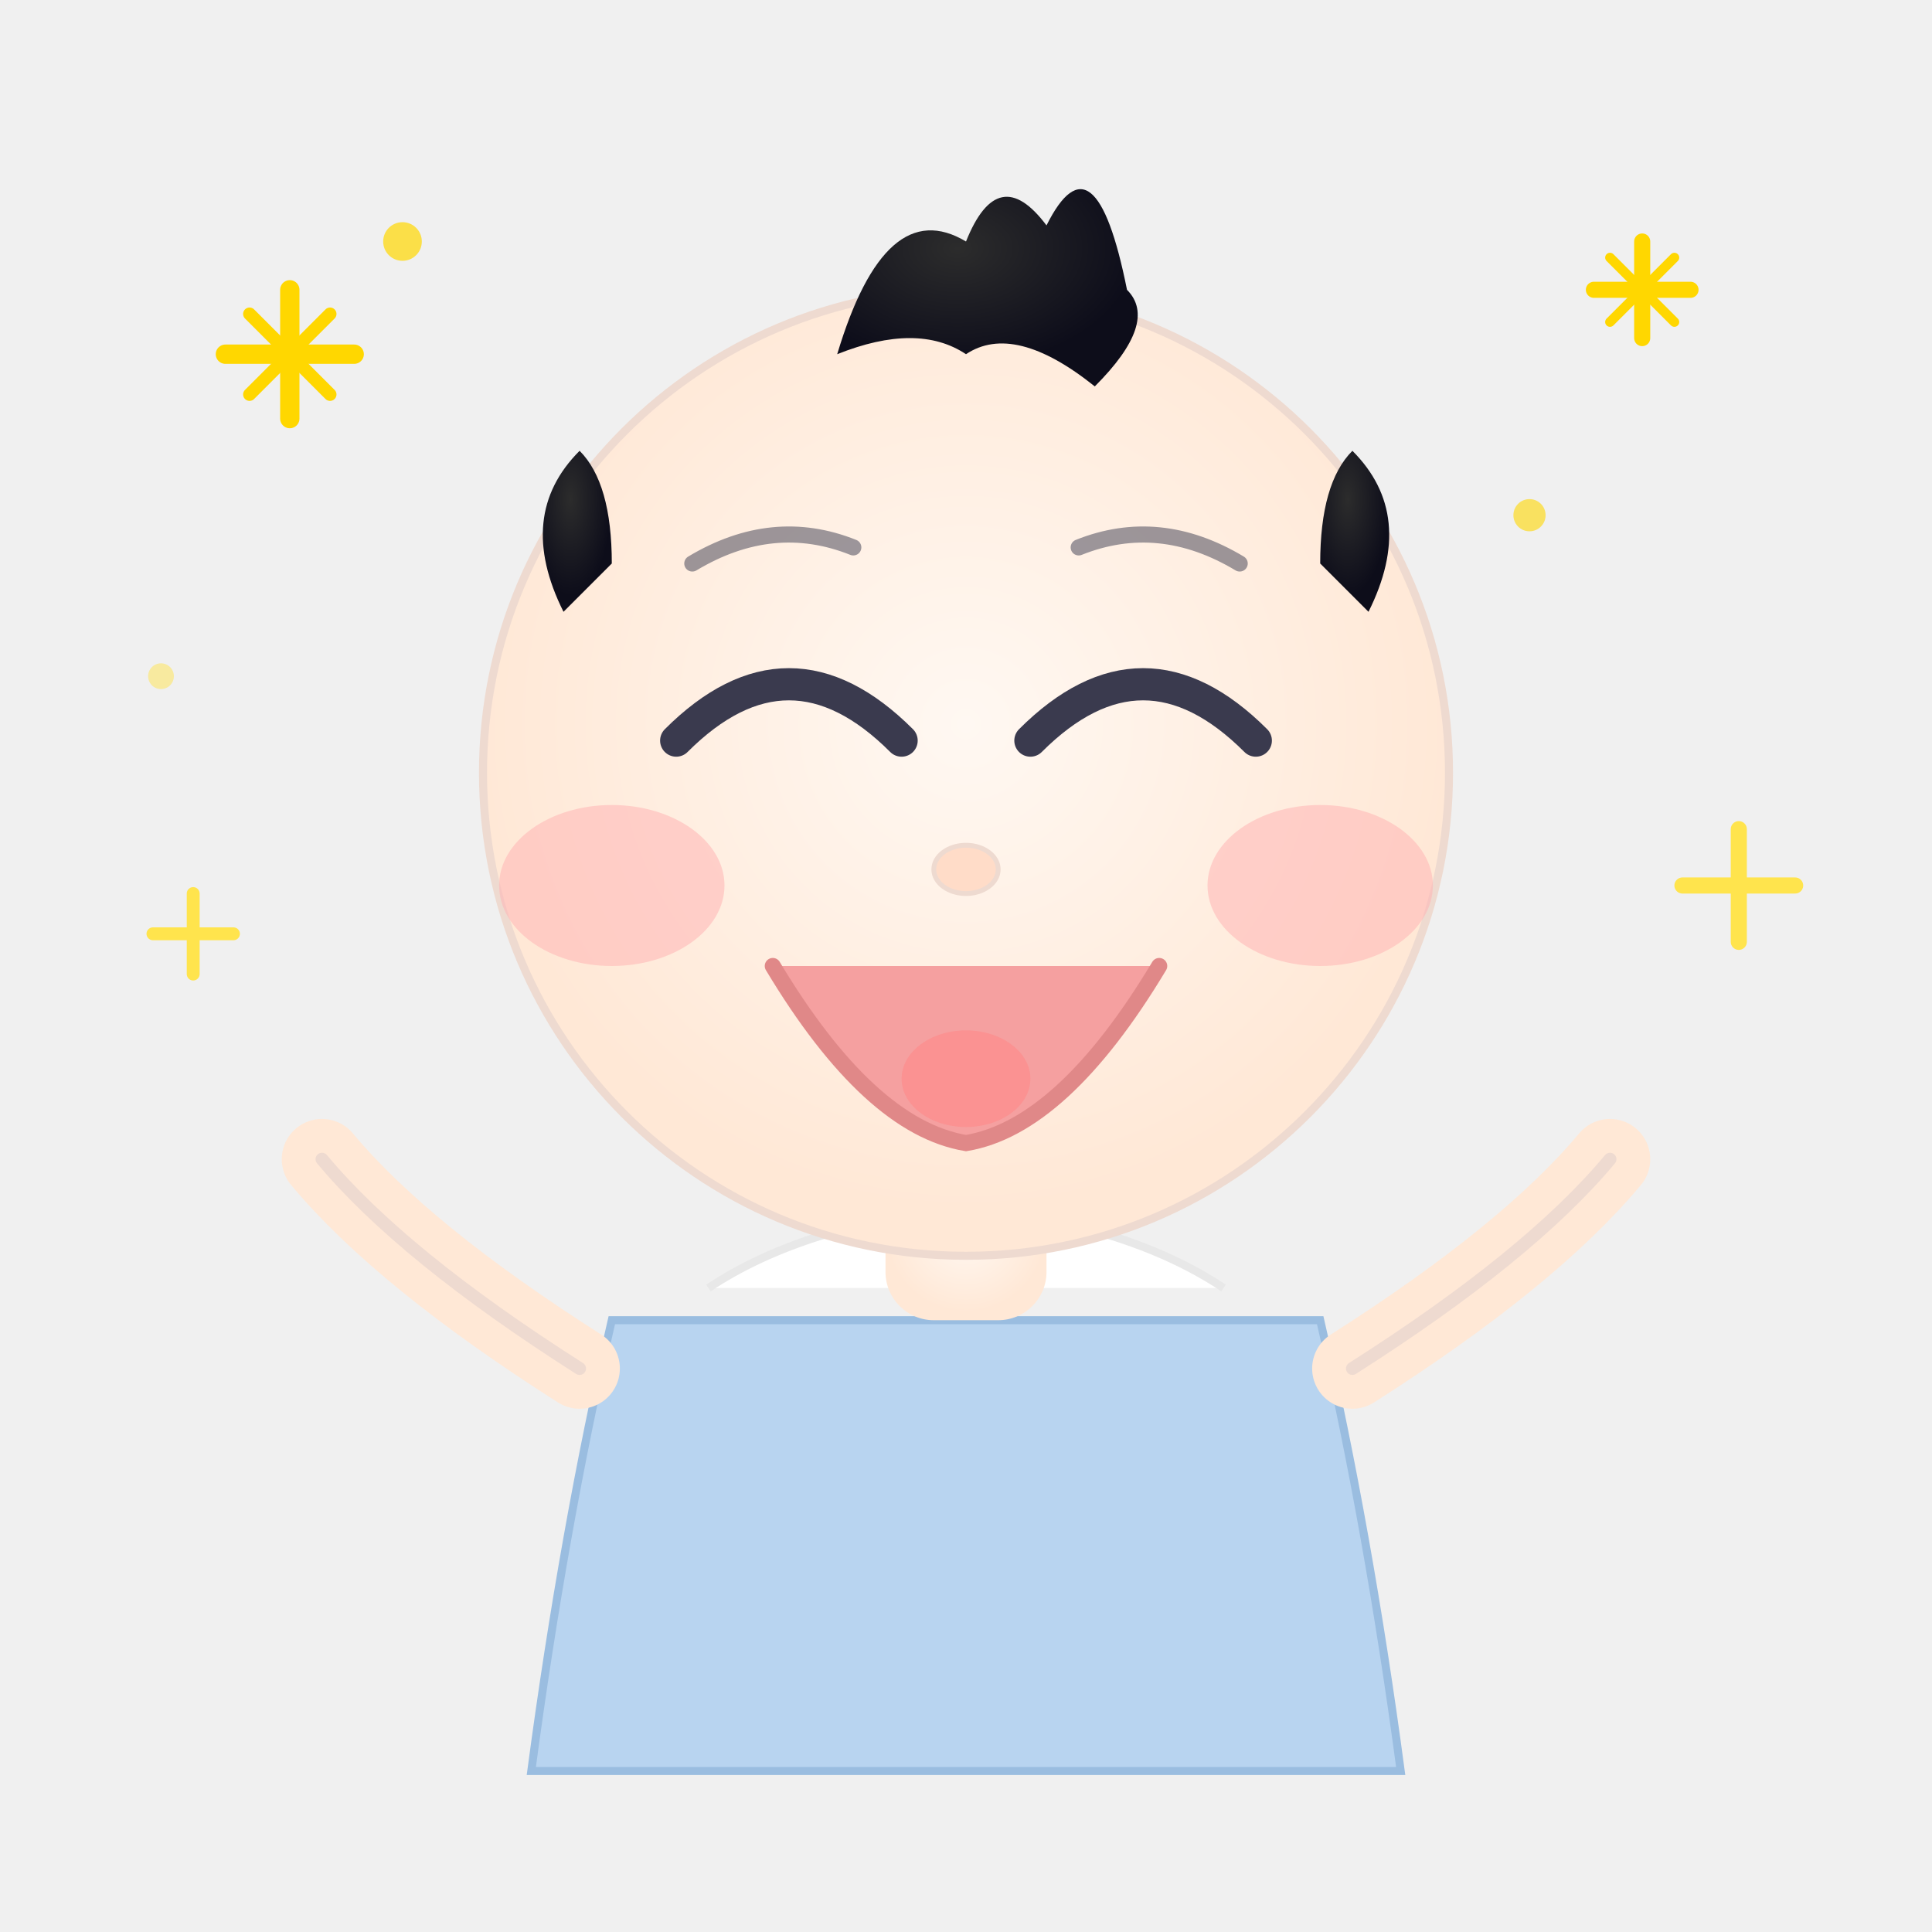
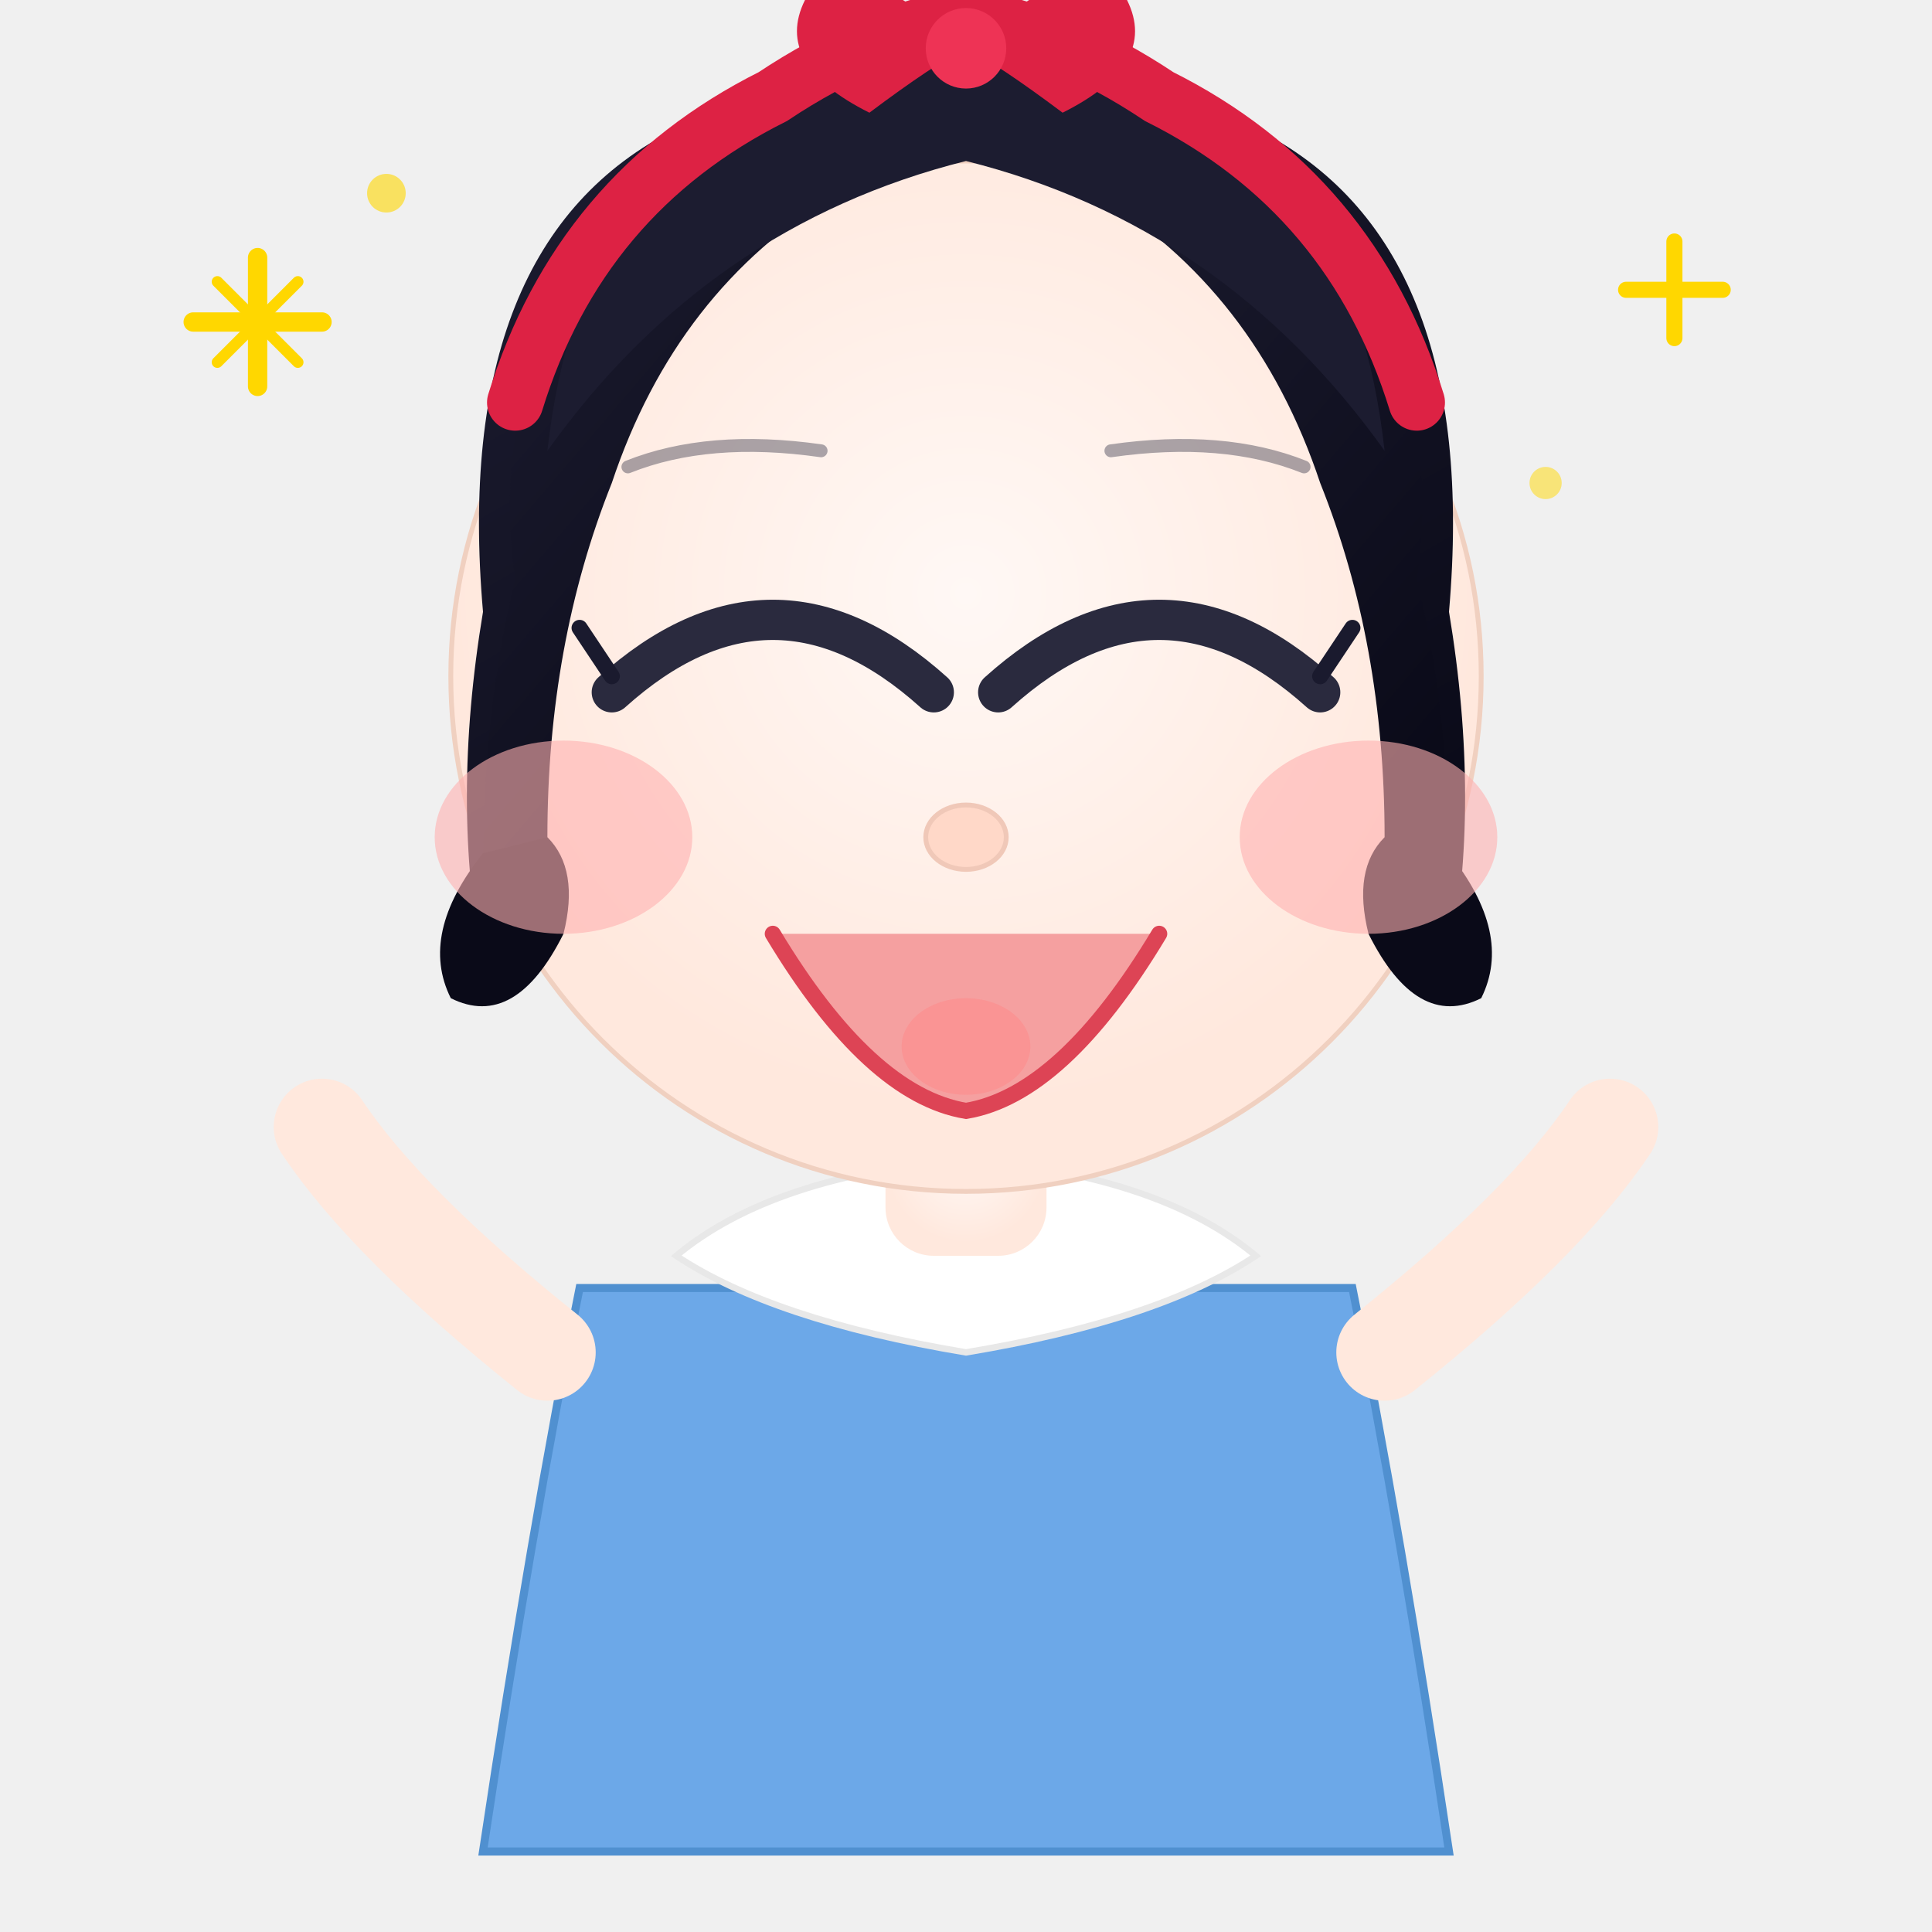
<svg xmlns="http://www.w3.org/2000/svg" viewBox="0 0 120 120" width="120" height="120">
  <defs>
-     <radialGradient id="babySkinH" cx="50%" cy="45%" r="50%">
-       <stop offset="0%" stop-color="#FFF8F2" />
-       <stop offset="100%" stop-color="#FFE8D6" />
+     <radialGradient id="bSkinH" cx="50%" cy="42%" r="50%">
+       <stop offset="0%" stop-color="#FFF8F5" />
+       <stop offset="100%" stop-color="#FFE8DD" />
    </radialGradient>
-     <radialGradient id="babyHairGradH" cx="40%" cy="30%" r="60%">
-       <stop offset="0%" stop-color="#2C2C2C" />
-       <stop offset="100%" stop-color="#0D0D1A" />
-     </radialGradient>
-     <radialGradient id="sparkleGrad" cx="50%" cy="50%" r="50%">
-       <stop offset="0%" stop-color="#FFFACD" />
-       <stop offset="100%" stop-color="#FFD700" stop-opacity="0" />
-     </radialGradient>
+     <linearGradient id="bHairH" x1="20%" y1="0%" x2="80%" y2="100%">
+       <stop offset="0%" stop-color="#1C1C30" />
+       <stop offset="100%" stop-color="#0A0A18" />
+     </linearGradient>
  </defs>
-   <path d="M38 82 Q35 95 33 110 L87 110 Q85 95 82 82 Z" fill="#B8D4F0" stroke="#9ABDE0" stroke-width="0.5" />
-   <path d="M44 80 Q50 76 60 75 Q70 76 76 80" fill="white" stroke="#E8E8E8" stroke-width="0.5" />
-   <rect x="55" y="72" width="10" height="10" rx="3" fill="url(#babySkinH)" />
-   <circle cx="60" cy="48" r="30" fill="url(#babySkinH)" stroke="#EEDAD0" stroke-width="0.5" />
-   <path d="M52 22 Q55 12 60 15 Q62 10 65 14 Q68 8 70 18 Q72 20 68 24 Q63 20 60 22 Q57 20 52 22 Z" fill="url(#babyHairGradH)" />
-   <path d="M35 38 Q32 32 36 28 Q38 30 38 35 Z" fill="url(#babyHairGradH)" />
-   <path d="M85 38 Q88 32 84 28 Q82 30 82 35 Z" fill="url(#babyHairGradH)" />
-   <path d="M43 35 Q48 32 53 34" fill="none" stroke="#3A3A4E" stroke-width="1" stroke-linecap="round" opacity="0.5" />
-   <path d="M67 34 Q72 32 77 35" fill="none" stroke="#3A3A4E" stroke-width="1" stroke-linecap="round" opacity="0.5" />
-   <path d="M42 46 Q49 39 56 46" fill="none" stroke="#3A3A4E" stroke-width="2" stroke-linecap="round" />
-   <path d="M64 46 Q71 39 78 46" fill="none" stroke="#3A3A4E" stroke-width="2" stroke-linecap="round" />
-   <ellipse cx="60" cy="54" rx="2" ry="1.5" fill="#FFDCC8" stroke="#EEDAD0" stroke-width="0.3" />
-   <ellipse cx="38" cy="55" rx="7" ry="5" fill="#FFB5B5" opacity="0.55" />
-   <ellipse cx="82" cy="55" rx="7" ry="5" fill="#FFB5B5" opacity="0.55" />
-   <path d="M48 60 Q54 70 60 71 Q66 70 72 60" fill="#F5A0A0" stroke="#E08888" stroke-width="1" stroke-linecap="round" />
-   <ellipse cx="60" cy="67" rx="4" ry="3" fill="#FF8888" opacity="0.6" />
-   <g transform="translate(18,22)">
+   <path d="M36 80 Q33 95 30 115 L90 115 Q87 95 84 80 Z" fill="#6CA8E8" stroke="#5090D0" stroke-width="0.5" />
+   <path d="M42 78 Q48 73 60 72 Q72 73 78 78 Q72 82 60 84 Q48 82 42 78 Z" fill="white" stroke="#E8E8E8" stroke-width="0.4" />
+   <rect x="55" y="68" width="10" height="10" rx="3" fill="url(#bSkinH)" />
+   <circle cx="60" cy="42" r="32" fill="url(#bSkinH)" stroke="#F0D0C0" stroke-width="0.3" />
+   <path d="M30 38 Q28 15 42 8 Q52 2 60 1 Q68 2 78 8 Q92 15 90 38 Q92 50 90 60 L87 58 Q88 48 88 40 Q88 20 76 12 Q66 5 60 4 Q54 5 44 12 Q32 20 32 40 Q32 48 33 58 L30 60 Q28 50 30 38 Z" fill="url(#bHairH)" />
+   <path d="M32 36 Q30 22 40 12 Q48 6 56 4 L52 12 Q42 18 38 30 Q34 40 34 52 Q32 56 30 54 Q30 44 32 36 Z" fill="url(#bHairH)" />
+   <path d="M88 36 Q90 22 80 12 Q72 6 64 4 L68 12 Q78 18 82 30 Q86 40 86 52 Q88 56 90 54 Q90 44 88 36 Z" fill="url(#bHairH)" />
+   <path d="M34 28 Q36 10 50 4 Q56 1 60 0 Q64 1 70 4 Q84 10 86 28 Q76 14 60 10 Q44 14 34 28 Z" fill="#1C1C30" />
+   <path d="M30 53 Q26 58 28 62 Q32 64 35 58 Q36 54 34 52" fill="#0A0A18" />
+   <path d="M90 53 Q94 58 92 62 Q88 64 85 58 Q84 54 86 52" fill="#0A0A18" />
+   <path d="M32 25 Q36 12 48 6 Q54 2 60 1 Q66 2 72 6 Q84 12 88 25" fill="none" stroke="#DD2244" stroke-width="3.5" stroke-linecap="round" />
+   <path d="M60 3 Q52 -4 50 0 Q48 4 54 7 Q58 4 60 3 Z" fill="#DD2244" />
+   <path d="M60 3 Q68 -4 70 0 Q72 4 66 7 Q62 4 60 3 Z" fill="#DD2244" />
+   <circle cx="60" cy="3" r="2.5" fill="#EE3355" />
+   <path d="M39 29 Q44 27 51 28" fill="none" stroke="#2A2A3E" stroke-width="0.8" stroke-linecap="round" opacity="0.4" />
+   <path d="M69 28 Q76 27 81 29" fill="none" stroke="#2A2A3E" stroke-width="0.8" stroke-linecap="round" opacity="0.4" />
+   <path d="M38 43 Q48 34 58 43" fill="none" stroke="#2A2A3E" stroke-width="2.5" stroke-linecap="round" />
+   <path d="M62 43 Q72 34 82 43" fill="none" stroke="#2A2A3E" stroke-width="2.5" stroke-linecap="round" />
+   <line x1="38" y1="42" x2="36" y2="39" stroke="#1A1A2E" stroke-width="1" stroke-linecap="round" />
+   <line x1="82" y1="42" x2="84" y2="39" stroke="#1A1A2E" stroke-width="1" stroke-linecap="round" />
+   <ellipse cx="60" cy="52" rx="2.5" ry="2" fill="#FFD8C8" stroke="#F0C8B8" stroke-width="0.3" />
+   <ellipse cx="35" cy="52" rx="8" ry="6" fill="#FFB0B0" opacity="0.6" />
+   <ellipse cx="85" cy="52" rx="8" ry="6" fill="#FFB0B0" opacity="0.6" />
+   <path d="M48 58 Q54 68 60 69 Q66 68 72 58" fill="#F5A0A0" stroke="#DD4455" stroke-width="1" stroke-linecap="round" />
+   <ellipse cx="60" cy="65" rx="4" ry="3" fill="#FF8888" opacity="0.5" />
+   <g transform="translate(16,20)">
    <line x1="0" y1="-4" x2="0" y2="4" stroke="#FFD700" stroke-width="1.2" stroke-linecap="round" />
    <line x1="-4" y1="0" x2="4" y2="0" stroke="#FFD700" stroke-width="1.2" stroke-linecap="round" />
-     <line x1="-2.5" y1="-2.5" x2="2.5" y2="2.5" stroke="#FFD700" stroke-width="0.8" stroke-linecap="round" />
-     <line x1="2.5" y1="-2.5" x2="-2.5" y2="2.5" stroke="#FFD700" stroke-width="0.8" stroke-linecap="round" />
+     <line x1="-2.5" y1="-2.5" x2="2.5" y2="2.5" stroke="#FFD700" stroke-width="0.7" stroke-linecap="round" />
+     <line x1="2.5" y1="-2.5" x2="-2.5" y2="2.5" stroke="#FFD700" stroke-width="0.7" stroke-linecap="round" />
  </g>
-   <g transform="translate(102,18)">
+   <g transform="translate(104,18)">
    <line x1="0" y1="-3" x2="0" y2="3" stroke="#FFD700" stroke-width="1" stroke-linecap="round" />
    <line x1="-3" y1="0" x2="3" y2="0" stroke="#FFD700" stroke-width="1" stroke-linecap="round" />
-     <line x1="-2" y1="-2" x2="2" y2="2" stroke="#FFD700" stroke-width="0.6" stroke-linecap="round" />
-     <line x1="2" y1="-2" x2="-2" y2="2" stroke="#FFD700" stroke-width="0.6" stroke-linecap="round" />
  </g>
-   <g transform="translate(108,55)">
-     <line x1="0" y1="-3.5" x2="0" y2="3.5" stroke="#FFE44D" stroke-width="1" stroke-linecap="round" />
-     <line x1="-3.5" y1="0" x2="3.5" y2="0" stroke="#FFE44D" stroke-width="1" stroke-linecap="round" />
-   </g>
-   <g transform="translate(12,58)">
-     <line x1="0" y1="-2.5" x2="0" y2="2.5" stroke="#FFE44D" stroke-width="0.8" stroke-linecap="round" />
-     <line x1="-2.5" y1="0" x2="2.5" y2="0" stroke="#FFE44D" stroke-width="0.8" stroke-linecap="round" />
-   </g>
-   <circle cx="25" cy="15" r="1.2" fill="#FFD700" opacity="0.7" />
-   <circle cx="95" cy="32" r="1" fill="#FFD700" opacity="0.6" />
-   <circle cx="10" cy="42" r="0.8" fill="#FFE44D" opacity="0.5" />
-   <path d="M36 85 Q25 78 20 72" fill="none" stroke="#FFE8D6" stroke-width="5" stroke-linecap="round" />
-   <path d="M84 85 Q95 78 100 72" fill="none" stroke="#FFE8D6" stroke-width="5" stroke-linecap="round" />
-   <path d="M36 85 Q25 78 20 72" fill="none" stroke="#EEDAD0" stroke-width="0.8" stroke-linecap="round" />
-   <path d="M84 85 Q95 78 100 72" fill="none" stroke="#EEDAD0" stroke-width="0.8" stroke-linecap="round" />
+   <circle cx="24" cy="12" r="1.2" fill="#FFD700" opacity="0.6" />
+   <circle cx="96" cy="30" r="1" fill="#FFD700" opacity="0.5" />
+   <path d="M34 84 Q24 76 20 70" fill="none" stroke="#FFE8DD" stroke-width="6" stroke-linecap="round" />
+   <path d="M86 84 Q96 76 100 70" fill="none" stroke="#FFE8DD" stroke-width="6" stroke-linecap="round" />
</svg>
